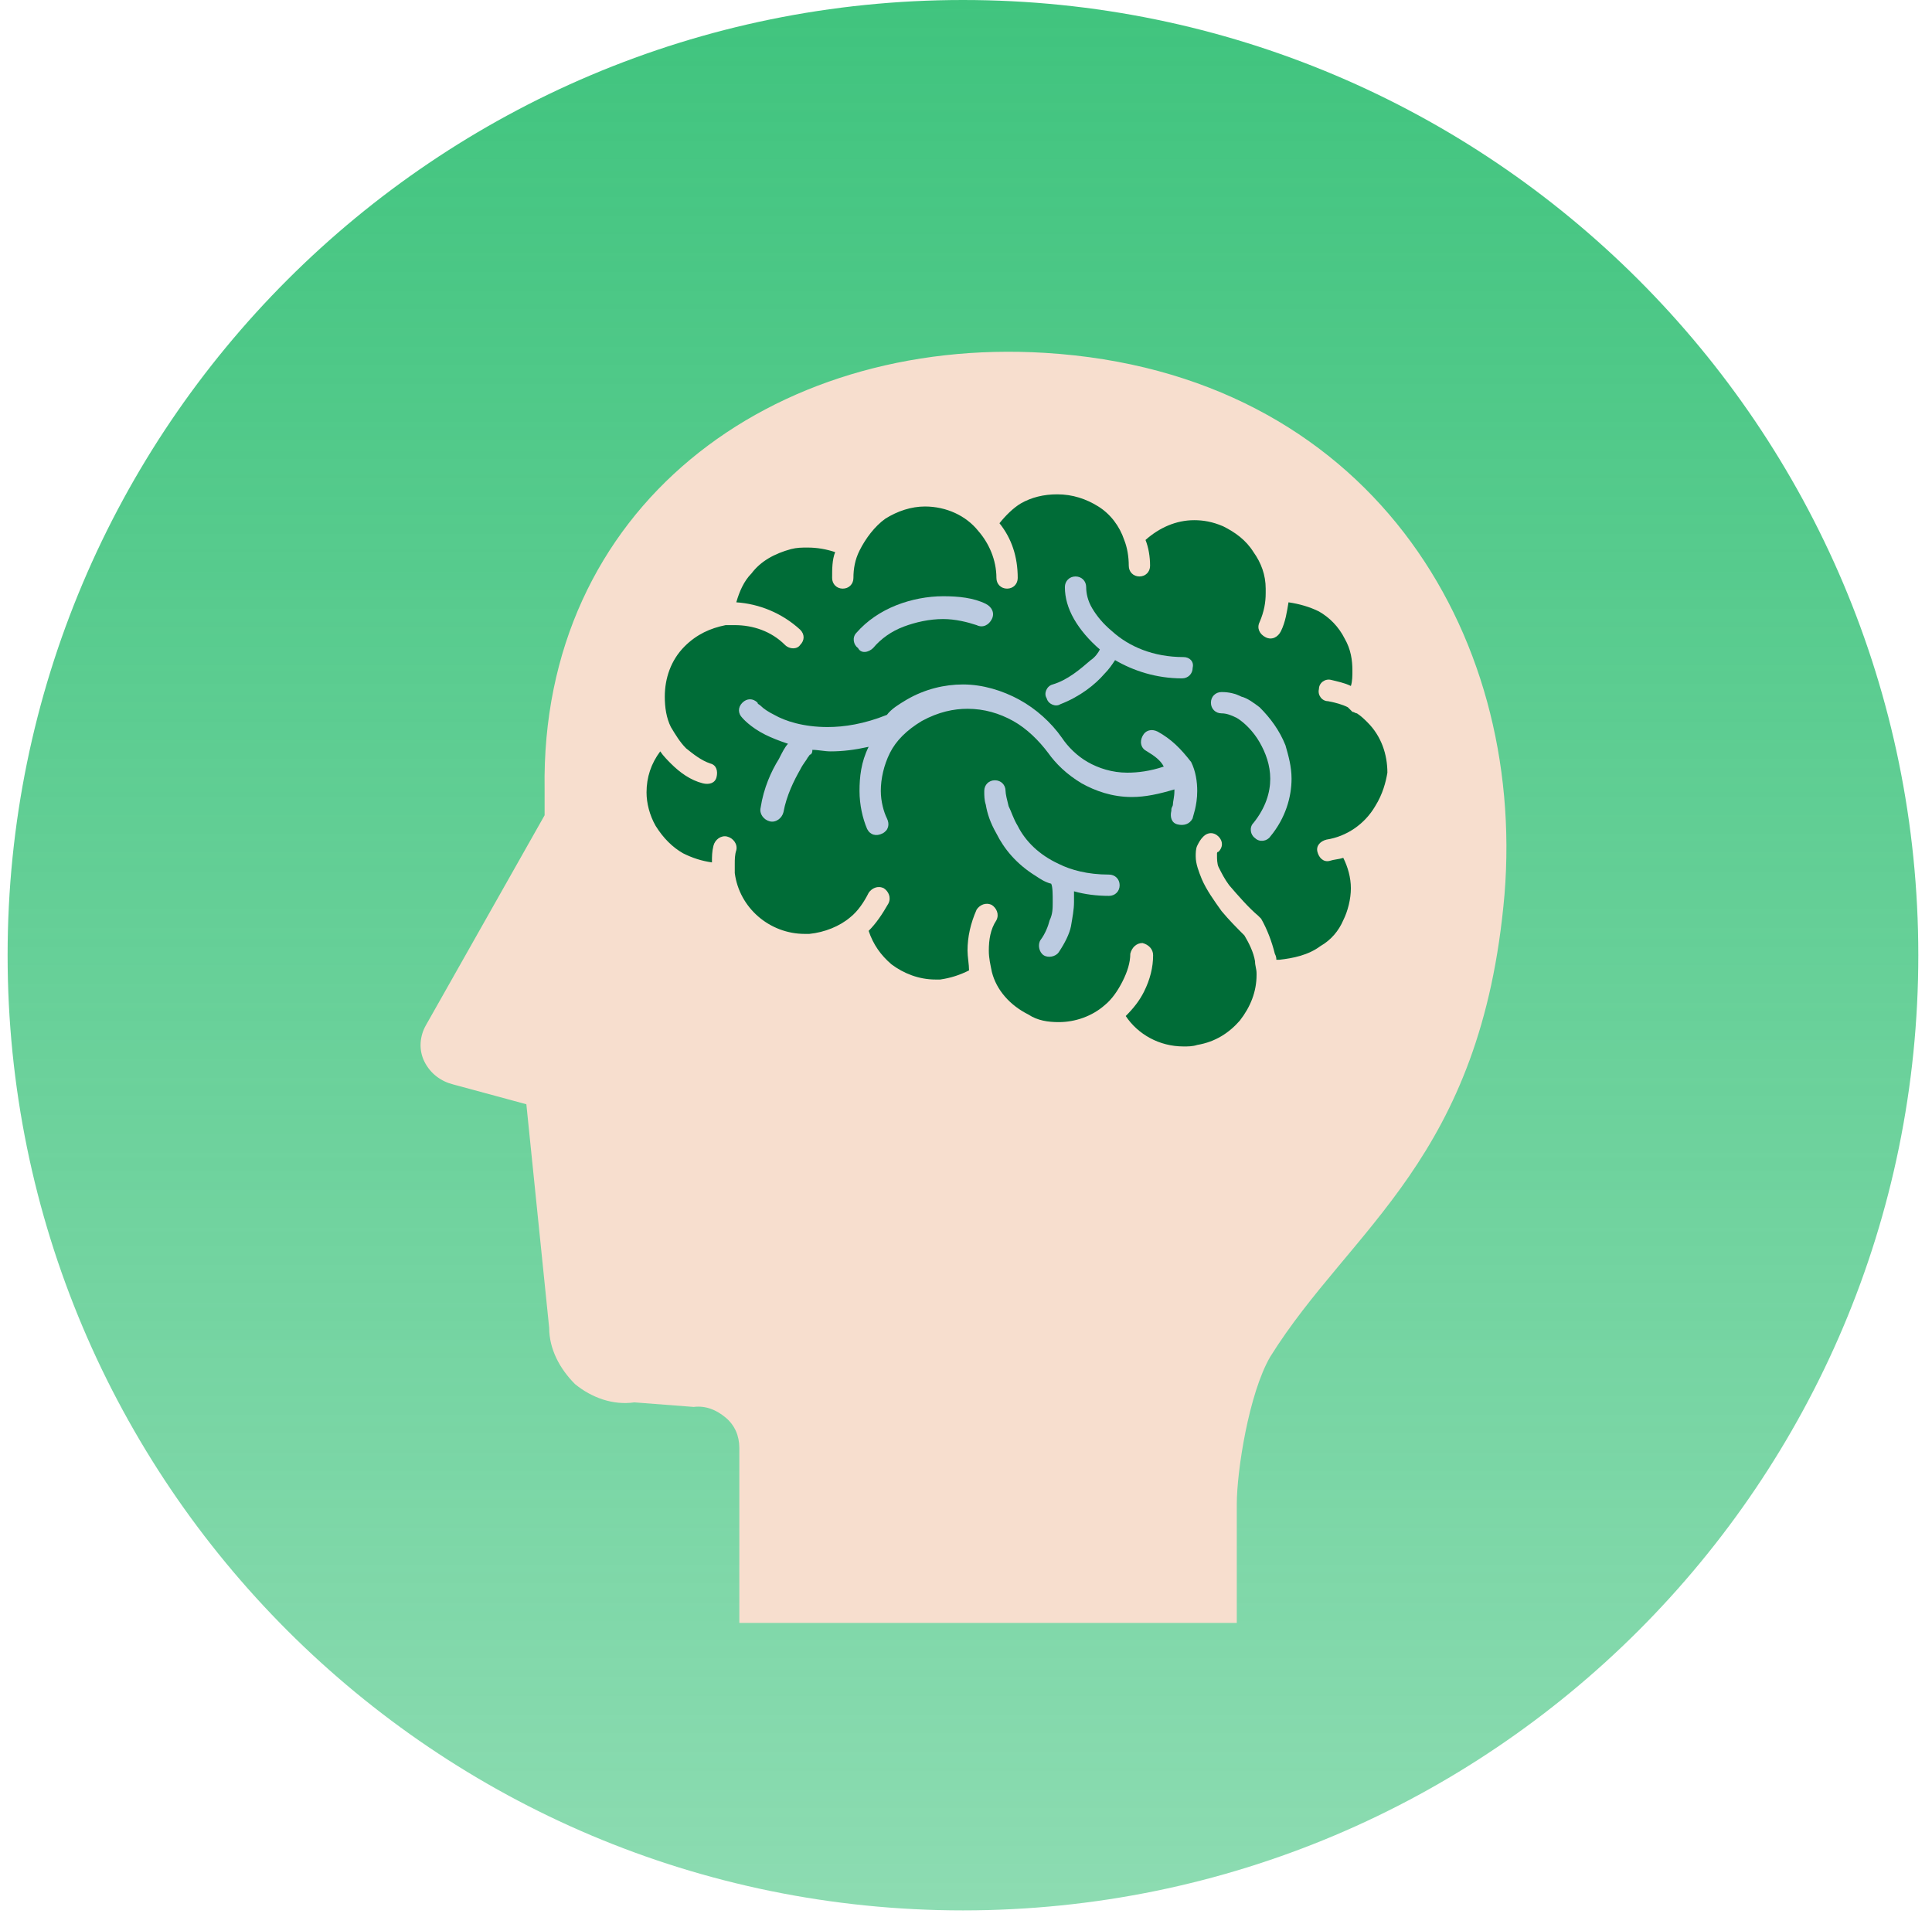
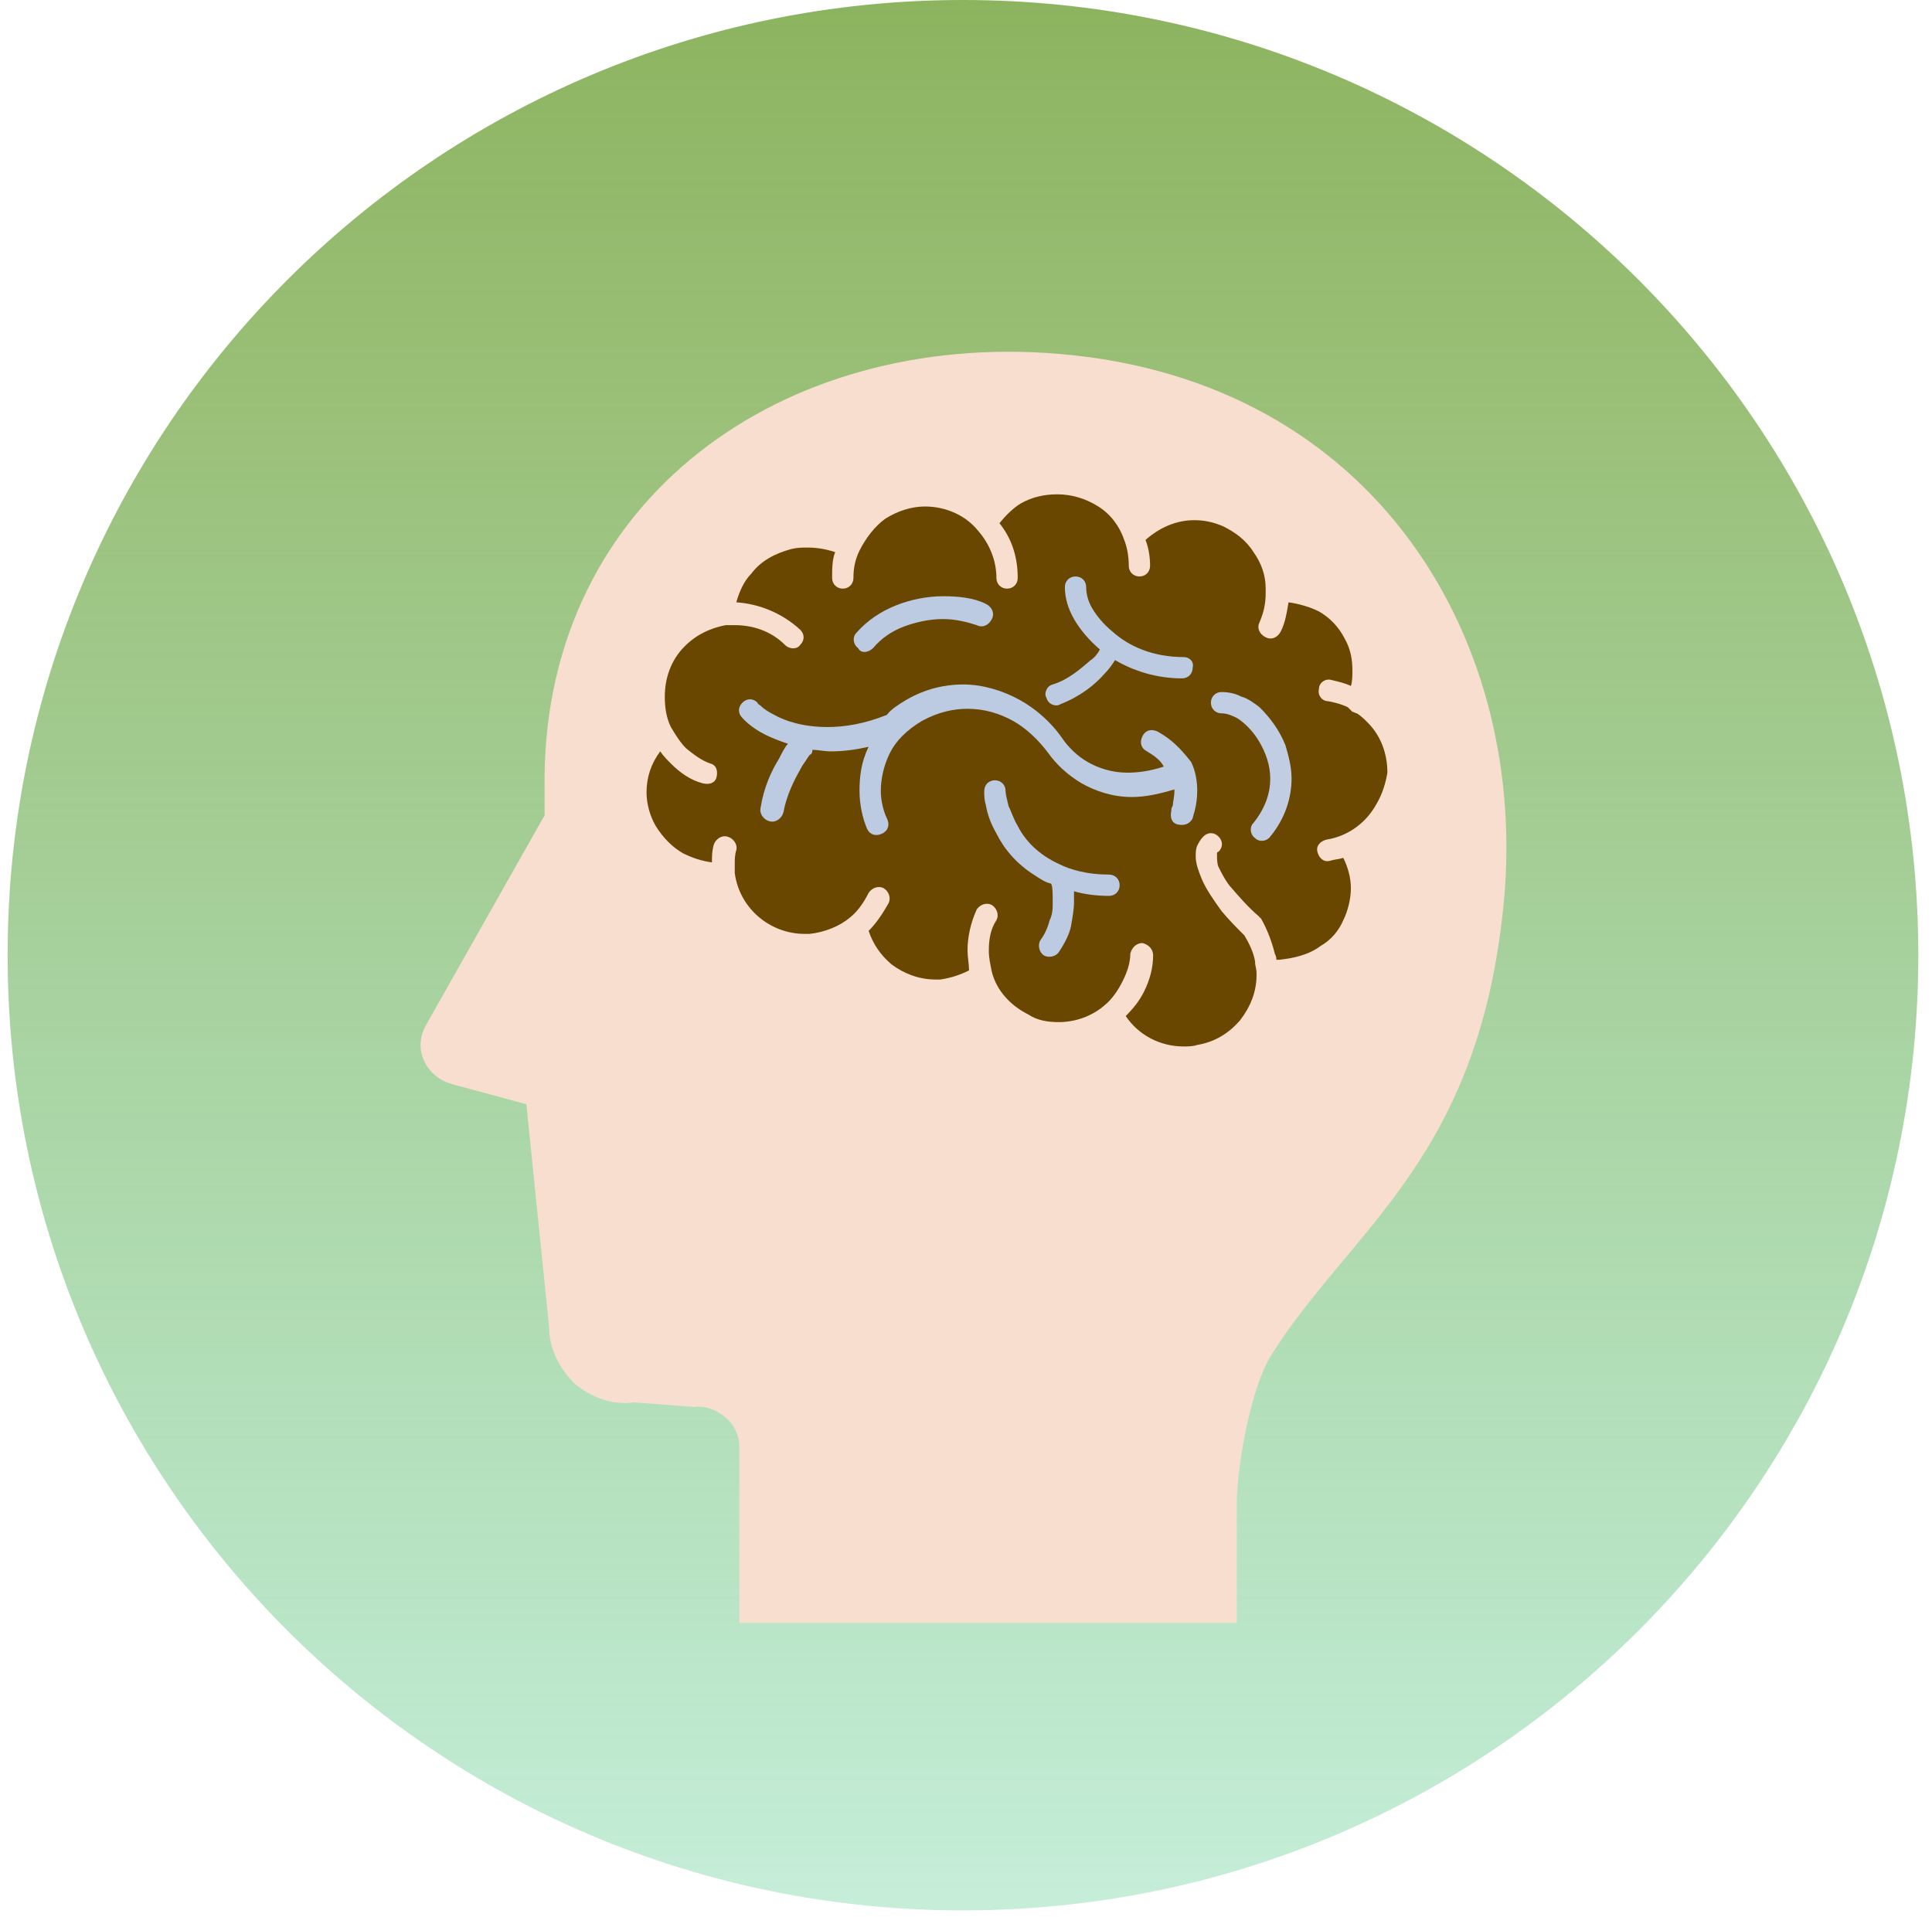
<svg xmlns="http://www.w3.org/2000/svg" version="1.1" id="Ebene_1" x="0px" y="0px" viewBox="0 0 127 126" style="enable-background:new 0 0 127 126;" xml:space="preserve">
  <style type="text/css">
	.st0{fill:url(#SVGID_1_);}
- 	.st1{fill:#006C37;}
+ 	.st1{fill:#6A4700;}
	.st2{fill:#BCCBE1;}
	.st3{fill:#F7DECE;}
	.st4{fill:#C0CDE2;}
</style>
-   <linearGradient id="SVGID_1_" gradientUnits="userSpaceOnUse" x1="63.301" y1="128" x2="63.301" y2="2.335" gradientTransform="matrix(1 0 0 -1 0 128)">
-     <stop offset="5.327789e-09" style="stop-color:#40C47E" />
-     <stop offset="1" style="stop-color:#40C47E;stop-opacity:0.6" />
+   <linearGradient id="SVGID_1_" gradientUnits="userSpaceOnUse" x1="63.3" y1="402" x2="63.3" y2="527.6" gradientTransform="matrix(1 0 0 1 0 -402)">
+     <stop offset="5.327789e-09" style="stop-color:#8CB45F" />
+     <stop offset="0.225" style="stop-color:#88B561;stop-opacity:0.843" />
+     <stop offset="0.457" style="stop-color:#7BB766;stop-opacity:0.68" />
+     <stop offset="0.694" style="stop-color:#67BC6E;stop-opacity:0.514" />
+     <stop offset="0.931" style="stop-color:#4AC27A;stop-opacity:0.348" />
+     <stop offset="1" style="stop-color:#40C47E;stop-opacity:0.3" />
  </linearGradient>
  <circle class="st0" cx="63.3" cy="62.8" r="62.8" />
  <circle class="st1" cx="66.3" cy="54.8" r="26.6" />
  <path class="st2" d="M72.9,57.5c-1.4,0-2.5-0.3-3.3-0.7c-1.3-0.6-2.2-1.5-2.7-2.5c-0.3-0.5-0.4-0.9-0.6-1.3c-0.1-0.4-0.2-0.8-0.2-1  c0-0.4-0.3-0.7-0.7-0.7s-0.7,0.3-0.7,0.7c0,0.3,0,0.6,0.1,0.9c0.1,0.6,0.3,1.2,0.7,1.9c0.5,1,1.3,2,2.6,2.8c0.3,0.2,0.6,0.4,1,0.5  c0.1,0.2,0.1,0.7,0.1,1.2c0,0.4,0,0.8-0.2,1.2c-0.1,0.4-0.3,0.9-0.6,1.3c-0.2,0.3-0.1,0.8,0.2,1c0.3,0.2,0.8,0.1,1-0.2  c0.4-0.6,0.7-1.2,0.8-1.7c0.1-0.6,0.2-1.1,0.2-1.6c0-0.2,0-0.5,0-0.7c0.7,0.2,1.5,0.3,2.3,0.3c0.4,0,0.7-0.3,0.7-0.7  C73.6,57.8,73.3,57.5,72.9,57.5z" />
-   <path class="st2" d="M76.1,48.1c-0.4-0.2-0.8-0.1-1,0.3c-0.2,0.4-0.1,0.8,0.3,1c0.5,0.3,0.9,0.6,1.1,1c-0.9,0.3-1.7,0.4-2.4,0.4  c-1,0-1.9-0.3-2.6-0.7c-0.7-0.4-1.3-1-1.7-1.6c-0.7-1-1.7-1.9-2.8-2.5c-1.1-0.6-2.4-1-3.7-1c-1.2,0-2.5,0.3-3.7,1  c-0.5,0.3-1,0.6-1.3,1c-1.5,0.6-2.8,0.8-3.9,0.8c-1.6,0-2.8-0.4-3.5-0.8c-0.4-0.2-0.7-0.4-0.9-0.6c-0.1-0.1-0.2-0.1-0.2-0.2l0,0l0,0  c-0.3-0.3-0.7-0.3-1,0c-0.3,0.3-0.3,0.7,0,1c0,0,0.5,0.6,1.5,1.1c0.4,0.2,0.9,0.4,1.5,0.6c-0.2,0.2-0.4,0.6-0.6,1  c-0.5,0.8-1,1.9-1.2,3.2c-0.1,0.4,0.2,0.8,0.6,0.9c0.4,0.1,0.8-0.2,0.9-0.6c0.2-1.1,0.7-2.1,1.1-2.8c0.2-0.4,0.4-0.6,0.5-0.8  c0.1-0.1,0.1-0.2,0.2-0.2c0,0,0,0,0,0l0,0l0,0c0.1-0.1,0.1-0.2,0.1-0.3c0.4,0,0.8,0.1,1.2,0.1c0.8,0,1.6-0.1,2.5-0.3  c-0.5,1-0.6,2-0.6,2.9c0,0.9,0.2,1.8,0.5,2.5c0.2,0.4,0.6,0.5,1,0.3c0.4-0.2,0.5-0.6,0.3-1c-0.2-0.4-0.4-1.1-0.4-1.8  c0-0.8,0.2-1.7,0.6-2.5c0.4-0.8,1.1-1.5,2.1-2.1c1.1-0.6,2.1-0.8,3-0.8c1.1,0,2.1,0.3,3,0.8c0.9,0.5,1.7,1.3,2.3,2.1  c0.5,0.7,1.2,1.4,2.2,2c0.9,0.5,2,0.9,3.3,0.9c0.9,0,1.8-0.2,2.8-0.5l0,0.1c0,0.4-0.1,0.7-0.1,0.9c0,0.1-0.1,0.2-0.1,0.3  c0,0,0,0.1,0,0.1l0,0v0c-0.1,0.4,0,0.8,0.4,0.9c0.4,0.1,0.8,0,1-0.4c0-0.1,0.3-0.8,0.3-1.8c0-0.6-0.1-1.3-0.4-1.9  C77.6,49.2,77,48.6,76.1,48.1z" />
-   <path class="st2" d="M57.4,42.6c0.5-0.6,1.2-1.1,2-1.4c0.8-0.3,1.7-0.5,2.6-0.5c0.8,0,1.6,0.2,2.2,0.4c0.4,0.2,0.8,0,1-0.4  c0.2-0.4,0-0.8-0.4-1c-0.8-0.4-1.8-0.5-2.8-0.5c-1,0-2.1,0.2-3.1,0.6c-1,0.4-1.9,1-2.6,1.8c-0.3,0.3-0.2,0.8,0.1,1  C56.6,43,57.1,42.9,57.4,42.6z" />
-   <path class="st3" d="M68.7,23.2c-18-1.1-33.2,10.2-32.9,28.7l0,1.7L28,67.4c-0.4,0.7-0.5,1.6-0.1,2.4c0.4,0.8,1.1,1.3,1.9,1.5  l4.8,1.3l1.5,14.7c0,1.4,0.7,2.7,1.7,3.7c1.1,0.9,2.5,1.4,3.9,1.2l3.9,0.3c0.8-0.1,1.5,0.2,2.1,0.7c0.6,0.5,0.9,1.2,0.9,2v11.5h32.7  c0,0,0-5.6,0-7.8c0-2.2,0.8-7.3,2.2-9.7c5.3-8.5,13.9-13,15.4-30.4C100.3,41.5,89.9,24.5,68.7,23.2z M90.4,53  c-0.7,1.2-1.9,2-3.2,2.2c-0.4,0.1-0.7,0.4-0.6,0.8c0.1,0.4,0.4,0.7,0.8,0.6c0.3-0.1,0.6-0.1,0.9-0.2c0.3,0.6,0.5,1.3,0.5,2  c0,0.7-0.2,1.5-0.5,2.1c-0.3,0.7-0.8,1.3-1.5,1.7c-0.8,0.6-1.8,0.8-2.7,0.9c-0.1,0-0.1,0-0.2,0c0-0.1,0-0.2-0.1-0.4v0  c-0.2-0.8-0.5-1.6-0.9-2.3l-0.1-0.1l-0.1-0.1c-0.6-0.5-1.3-1.3-1.9-2c-0.3-0.4-0.5-0.8-0.7-1.2C80,56.8,80,56.4,80,56.3  c0-0.1,0-0.1,0-0.2c0,0,0-0.1,0.1-0.1c0.3-0.3,0.3-0.7,0-1c-0.3-0.3-0.7-0.3-1,0c-0.2,0.2-0.3,0.4-0.4,0.6c-0.1,0.2-0.1,0.5-0.1,0.7  c0,0.5,0.2,1,0.4,1.5c0.3,0.7,0.8,1.4,1.3,2.1c0.5,0.6,1,1.1,1.5,1.6c0.3,0.5,0.6,1.1,0.7,1.7c0,0.3,0.1,0.5,0.1,0.8v0  c0,0,0,0.1,0,0.1c0,1.1-0.4,2.1-1.1,3c-0.7,0.8-1.6,1.4-2.8,1.6c-0.3,0.1-0.6,0.1-0.9,0.1c-1.6,0-3-0.8-3.8-2c0.5-0.5,0.9-1,1.2-1.6  v0c0.4-0.8,0.6-1.6,0.6-2.4c0-0.4-0.3-0.7-0.7-0.8c-0.4,0-0.7,0.3-0.8,0.7c0,0.6-0.2,1.2-0.5,1.8l0,0c-0.3,0.6-0.7,1.2-1.2,1.6l0,0  c-0.8,0.7-1.9,1.1-3,1.1c-0.7,0-1.4-0.1-2-0.5c-1.2-0.6-2.1-1.6-2.4-2.8h0c-0.1-0.5-0.2-0.9-0.2-1.4c0-0.7,0.1-1.4,0.5-2  c0.2-0.4,0-0.8-0.3-1c-0.4-0.2-0.8,0-1,0.3c-0.4,0.9-0.6,1.8-0.6,2.7c0,0.4,0.1,0.9,0.1,1.3c-0.6,0.3-1.2,0.5-1.9,0.6h0  c-0.1,0-0.2,0-0.3,0c-1.1,0-2.1-0.4-2.9-1c-0.7-0.6-1.2-1.3-1.5-2.2c0.5-0.5,0.9-1.1,1.3-1.8c0.2-0.4,0-0.8-0.3-1  c-0.4-0.2-0.8,0-1,0.3c-0.3,0.6-0.7,1.2-1.2,1.6c-0.7,0.6-1.7,1-2.7,1.1h0c-0.1,0-0.2,0-0.3,0c-2.3,0-4.3-1.7-4.6-4l0,0v0  c0-0.1,0-0.2,0-0.3c0-0.1,0-0.2,0-0.3c0-0.3,0-0.6,0.1-0.9c0.1-0.4-0.2-0.8-0.6-0.9c-0.4-0.1-0.8,0.2-0.9,0.6  c-0.1,0.4-0.1,0.7-0.1,1.1l0,0c-0.7-0.1-1.3-0.3-1.9-0.6c-0.7-0.4-1.3-1-1.8-1.8c-0.4-0.7-0.6-1.5-0.6-2.2c0-1,0.3-1.9,0.9-2.7  c0.2,0.3,0.5,0.6,0.7,0.8c0.6,0.6,1.3,1.1,2.1,1.3c0.4,0.1,0.8,0,0.9-0.4c0.1-0.4,0-0.8-0.4-0.9c-0.6-0.2-1.1-0.6-1.6-1v0  c-0.4-0.4-0.7-0.9-1-1.4c-0.3-0.6-0.4-1.3-0.4-2c0-1.2,0.4-2.4,1.3-3.3c0.8-0.8,1.7-1.2,2.7-1.4h0h0c0.2,0,0.4,0,0.6,0  c1.2,0,2.4,0.4,3.3,1.3c0.3,0.3,0.8,0.3,1,0c0.3-0.3,0.3-0.7,0-1c-1.2-1.1-2.7-1.7-4.2-1.8c0.2-0.7,0.5-1.4,1-1.9  c0.6-0.8,1.5-1.3,2.6-1.6c0.4-0.1,0.7-0.1,1.1-0.1c0.6,0,1.2,0.1,1.8,0.3c-0.2,0.5-0.2,1.1-0.2,1.7c0,0.4,0.3,0.7,0.7,0.7  s0.7-0.3,0.7-0.7c0-0.6,0.1-1.2,0.4-1.8c0.4-0.8,1-1.6,1.7-2.1c0.8-0.5,1.7-0.8,2.6-0.8c1.4,0,2.7,0.6,3.5,1.6  c0.7,0.8,1.2,1.9,1.2,3.1c0,0.4,0.3,0.7,0.7,0.7c0.4,0,0.7-0.3,0.7-0.7c0-1.4-0.4-2.6-1.2-3.6c0.4-0.5,0.9-1,1.4-1.3  c0.7-0.4,1.5-0.6,2.4-0.6c1,0,1.9,0.3,2.7,0.8c0.8,0.5,1.4,1.3,1.7,2.2h0c0.2,0.5,0.3,1.1,0.3,1.7c0,0.4,0.3,0.7,0.7,0.7  c0.4,0,0.7-0.3,0.7-0.7c0-0.6-0.1-1.2-0.3-1.7c0.9-0.8,2-1.3,3.2-1.3c0.6,0,1.2,0.1,1.9,0.4c0.8,0.4,1.5,0.9,2,1.7  c0.5,0.7,0.8,1.5,0.8,2.4c0,0.1,0,0.2,0,0.3c0,0.6-0.1,1.2-0.4,1.9c-0.2,0.4,0,0.8,0.4,1c0.4,0.2,0.8,0,1-0.4  c0.3-0.6,0.4-1.3,0.5-1.9c0.7,0.1,1.4,0.3,2,0.6c0.7,0.4,1.3,1,1.7,1.8c0.4,0.7,0.5,1.4,0.5,2.1c0,0.3,0,0.7-0.1,1  c-0.4-0.2-0.9-0.3-1.3-0.4c-0.4-0.1-0.8,0.2-0.8,0.6c-0.1,0.4,0.2,0.8,0.6,0.8c0.5,0.1,0.9,0.2,1.3,0.4c0.1,0.1,0.2,0.2,0.3,0.3  c0.1,0,0.2,0.1,0.3,0.1c0.3,0.2,0.5,0.4,0.7,0.6l0,0c0.9,0.9,1.3,2.1,1.3,3.3C91.1,51.4,90.9,52.2,90.4,53z" />
-   <path class="st4" d="M82.8,46.5c-0.4-0.3-0.8-0.6-1.2-0.7c-0.4-0.2-0.8-0.3-1.3-0.3c-0.4,0-0.7,0.3-0.7,0.7c0,0.4,0.3,0.7,0.7,0.7  c0.3,0,0.6,0.1,1,0.3c0.5,0.3,1.1,0.9,1.5,1.6c0.4,0.7,0.7,1.5,0.7,2.4c0,0.9-0.3,1.9-1.1,2.9c-0.3,0.3-0.2,0.8,0.1,1  c0.3,0.3,0.8,0.2,1-0.1c1-1.2,1.4-2.6,1.4-3.8c0-0.8-0.2-1.5-0.4-2.2C84.1,48,83.5,47.2,82.8,46.5z" />
-   <path class="st2" d="M77.8,43.2c-2,0-3.6-0.7-4.7-1.7c-0.6-0.5-1-1-1.3-1.5c-0.3-0.5-0.4-1-0.4-1.4c0-0.4-0.3-0.7-0.7-0.7  c-0.4,0-0.7,0.3-0.7,0.7c0,0.7,0.2,1.4,0.6,2.1c0.4,0.7,1,1.4,1.7,2c-0.1,0.2-0.3,0.5-0.6,0.7C71,44,70.2,44.7,69.2,45  c-0.4,0.1-0.6,0.6-0.4,0.9c0.1,0.4,0.6,0.6,0.9,0.4c1.3-0.5,2.3-1.3,2.9-2c0.3-0.3,0.5-0.6,0.7-0.9c1.2,0.7,2.7,1.2,4.4,1.2  c0.4,0,0.7-0.3,0.7-0.7C78.5,43.5,78.2,43.2,77.8,43.2z" />
+   <path class="st2" d="M76.1,48.1c-0.4-0.2-0.8-0.1-1,0.3c-0.2,0.4-0.1,0.8,0.3,1c0.5,0.3,0.9,0.6,1.1,1c-0.9,0.3-1.7,0.4-2.4,0.4  c-1,0-1.9-0.3-2.6-0.7s-1.3-1-1.7-1.6c-0.7-1-1.7-1.9-2.8-2.5c-1.1-0.6-2.4-1-3.7-1c-1.2,0-2.5,0.3-3.7,1c-0.5,0.3-1,0.6-1.3,1  c-1.5,0.6-2.8,0.8-3.9,0.8c-1.6,0-2.8-0.4-3.5-0.8c-0.4-0.2-0.7-0.4-0.9-0.6c-0.1-0.1-0.2-0.1-0.2-0.2l0,0l0,0c-0.3-0.3-0.7-0.3-1,0  s-0.3,0.7,0,1c0,0,0.5,0.6,1.5,1.1c0.4,0.2,0.9,0.4,1.5,0.6c-0.2,0.2-0.4,0.6-0.6,1c-0.5,0.8-1,1.9-1.2,3.2  c-0.1,0.4,0.2,0.8,0.6,0.9c0.4,0.1,0.8-0.2,0.9-0.6c0.2-1.1,0.7-2.1,1.1-2.8c0.2-0.4,0.4-0.6,0.5-0.8c0.1-0.1,0.1-0.2,0.2-0.2l0,0  l0,0l0,0c0.1-0.1,0.1-0.2,0.1-0.3c0.4,0,0.8,0.1,1.2,0.1c0.8,0,1.6-0.1,2.5-0.3c-0.5,1-0.6,2-0.6,2.9s0.2,1.8,0.5,2.5  c0.2,0.4,0.6,0.5,1,0.3s0.5-0.6,0.3-1s-0.4-1.1-0.4-1.8c0-0.8,0.2-1.7,0.6-2.5c0.4-0.8,1.1-1.5,2.1-2.1c1.1-0.6,2.1-0.8,3-0.8  c1.1,0,2.1,0.3,3,0.8s1.7,1.3,2.3,2.1c0.5,0.7,1.2,1.4,2.2,2c0.9,0.5,2,0.9,3.3,0.9c0.9,0,1.8-0.2,2.8-0.5V52c0,0.4-0.1,0.7-0.1,0.9  c0,0.1-0.1,0.2-0.1,0.3v0.1l0,0l0,0c-0.1,0.4,0,0.8,0.4,0.9c0.4,0.1,0.8,0,1-0.4c0-0.1,0.3-0.8,0.3-1.8c0-0.6-0.1-1.3-0.4-1.9  C77.6,49.2,77,48.6,76.1,48.1z" />
+   <path class="st2" d="M57.4,42.6c0.5-0.6,1.2-1.1,2-1.4c0.8-0.3,1.7-0.5,2.6-0.5c0.8,0,1.6,0.2,2.2,0.4c0.4,0.2,0.8,0,1-0.4  s0-0.8-0.4-1C64,39.3,63,39.2,62,39.2s-2.1,0.2-3.1,0.6c-1,0.4-1.9,1-2.6,1.8c-0.3,0.3-0.2,0.8,0.1,1C56.6,43,57.1,42.9,57.4,42.6z" />
+   <path class="st3" d="M68.7,23.2c-18-1.1-33.2,10.2-32.9,28.7v1.7L28,67.4c-0.4,0.7-0.5,1.6-0.1,2.4s1.1,1.3,1.9,1.5l4.8,1.3  l1.5,14.7c0,1.4,0.7,2.7,1.7,3.7c1.1,0.9,2.5,1.4,3.9,1.2l3.9,0.3c0.8-0.1,1.5,0.2,2.1,0.7s0.9,1.2,0.9,2v11.5h32.7c0,0,0-5.6,0-7.8  c0-2.2,0.8-7.3,2.2-9.7c5.3-8.5,13.9-13,15.4-30.4C100.3,41.5,89.9,24.5,68.7,23.2z M90.4,53c-0.7,1.2-1.9,2-3.2,2.2  c-0.4,0.1-0.7,0.4-0.6,0.8c0.1,0.4,0.4,0.7,0.8,0.6c0.3-0.1,0.6-0.1,0.9-0.2c0.3,0.6,0.5,1.3,0.5,2s-0.2,1.5-0.5,2.1  c-0.3,0.7-0.8,1.3-1.5,1.7C86,62.8,85,63,84.1,63.1c-0.1,0-0.1,0-0.2,0c0-0.1,0-0.2-0.1-0.4l0,0c-0.2-0.8-0.5-1.6-0.9-2.3l-0.1-0.1  l-0.1-0.1c-0.6-0.5-1.3-1.3-1.9-2c-0.3-0.4-0.5-0.8-0.7-1.2C80,56.8,80,56.4,80,56.3c0-0.1,0-0.1,0-0.2c0,0,0-0.1,0.1-0.1  c0.3-0.3,0.3-0.7,0-1s-0.7-0.3-1,0c-0.2,0.2-0.3,0.4-0.4,0.6c-0.1,0.2-0.1,0.5-0.1,0.7c0,0.5,0.2,1,0.4,1.5c0.3,0.7,0.8,1.4,1.3,2.1  c0.5,0.6,1,1.1,1.5,1.6c0.3,0.5,0.6,1.1,0.7,1.7c0,0.3,0.1,0.5,0.1,0.8l0,0v0.1c0,1.1-0.4,2.1-1.1,3c-0.7,0.8-1.6,1.4-2.8,1.6  c-0.3,0.1-0.6,0.1-0.9,0.1c-1.6,0-3-0.8-3.8-2c0.5-0.5,0.9-1,1.2-1.6l0,0c0.4-0.8,0.6-1.6,0.6-2.4c0-0.4-0.3-0.7-0.7-0.8  c-0.4,0-0.7,0.3-0.8,0.7c0,0.6-0.2,1.2-0.5,1.8l0,0c-0.3,0.6-0.7,1.2-1.2,1.6l0,0c-0.8,0.7-1.9,1.1-3,1.1c-0.7,0-1.4-0.1-2-0.5  c-1.2-0.6-2.1-1.6-2.4-2.8l0,0C65.1,63.4,65,63,65,62.5c0-0.7,0.1-1.4,0.5-2c0.2-0.4,0-0.8-0.3-1c-0.4-0.2-0.8,0-1,0.3  c-0.4,0.9-0.6,1.8-0.6,2.7c0,0.4,0.1,0.9,0.1,1.3c-0.6,0.3-1.2,0.5-1.9,0.6l0,0c-0.1,0-0.2,0-0.3,0c-1.1,0-2.1-0.4-2.9-1  c-0.7-0.6-1.2-1.3-1.5-2.2c0.5-0.5,0.9-1.1,1.3-1.8c0.2-0.4,0-0.8-0.3-1c-0.4-0.2-0.8,0-1,0.3c-0.3,0.6-0.7,1.2-1.2,1.6  c-0.7,0.6-1.7,1-2.7,1.1l0,0c-0.1,0-0.2,0-0.3,0c-2.3,0-4.3-1.7-4.6-4l0,0l0,0c0-0.1,0-0.2,0-0.3s0-0.2,0-0.3c0-0.3,0-0.6,0.1-0.9  c0.1-0.4-0.2-0.8-0.6-0.9c-0.4-0.1-0.8,0.2-0.9,0.6c-0.1,0.4-0.1,0.7-0.1,1.1l0,0c-0.7-0.1-1.3-0.3-1.9-0.6c-0.7-0.4-1.3-1-1.8-1.8  c-0.4-0.7-0.6-1.5-0.6-2.2c0-1,0.3-1.9,0.9-2.7c0.2,0.3,0.5,0.6,0.7,0.8c0.6,0.6,1.3,1.1,2.1,1.3c0.4,0.1,0.8,0,0.9-0.4  c0.1-0.4,0-0.8-0.4-0.9c-0.6-0.2-1.1-0.6-1.6-1l0,0c-0.4-0.4-0.7-0.9-1-1.4c-0.3-0.6-0.4-1.3-0.4-2c0-1.2,0.4-2.4,1.3-3.3  c0.8-0.8,1.7-1.2,2.7-1.4l0,0l0,0c0.2,0,0.4,0,0.6,0c1.2,0,2.4,0.4,3.3,1.3c0.3,0.3,0.8,0.3,1,0c0.3-0.3,0.3-0.7,0-1  c-1.2-1.1-2.7-1.7-4.2-1.8c0.2-0.7,0.5-1.4,1-1.9c0.6-0.8,1.5-1.3,2.6-1.6c0.4-0.1,0.7-0.1,1.1-0.1c0.6,0,1.2,0.1,1.8,0.3  c-0.2,0.5-0.2,1.1-0.2,1.7c0,0.4,0.3,0.7,0.7,0.7s0.7-0.3,0.7-0.7c0-0.6,0.1-1.2,0.4-1.8c0.4-0.8,1-1.6,1.7-2.1  c0.8-0.5,1.7-0.8,2.6-0.8c1.4,0,2.7,0.6,3.5,1.6c0.7,0.8,1.2,1.9,1.2,3.1c0,0.4,0.3,0.7,0.7,0.7c0.4,0,0.7-0.3,0.7-0.7  c0-1.4-0.4-2.6-1.2-3.6c0.4-0.5,0.9-1,1.4-1.3c0.7-0.4,1.5-0.6,2.4-0.6c1,0,1.9,0.3,2.7,0.8c0.8,0.5,1.4,1.3,1.7,2.2l0,0  c0.2,0.5,0.3,1.1,0.3,1.7c0,0.4,0.3,0.7,0.7,0.7c0.4,0,0.7-0.3,0.7-0.7c0-0.6-0.1-1.2-0.3-1.7c0.9-0.8,2-1.3,3.2-1.3  c0.6,0,1.2,0.1,1.9,0.4c0.8,0.4,1.5,0.9,2,1.7c0.5,0.7,0.8,1.5,0.8,2.4c0,0.1,0,0.2,0,0.3c0,0.6-0.1,1.2-0.4,1.9  c-0.2,0.4,0,0.8,0.4,1s0.8,0,1-0.4c0.3-0.6,0.4-1.3,0.5-1.9c0.7,0.1,1.4,0.3,2,0.6c0.7,0.4,1.3,1,1.7,1.8c0.4,0.7,0.5,1.4,0.5,2.1  c0,0.3,0,0.7-0.1,1c-0.4-0.2-0.9-0.3-1.3-0.4c-0.4-0.1-0.8,0.2-0.8,0.6c-0.1,0.4,0.2,0.8,0.6,0.8c0.5,0.1,0.9,0.2,1.3,0.4  c0.1,0.1,0.2,0.2,0.3,0.3c0.1,0,0.2,0.1,0.3,0.1c0.3,0.2,0.5,0.4,0.7,0.6l0,0c0.9,0.9,1.3,2.1,1.3,3.3C91.1,51.4,90.9,52.2,90.4,53z  " />
+   <path class="st4" d="M82.8,46.5c-0.4-0.3-0.8-0.6-1.2-0.7c-0.4-0.2-0.8-0.3-1.3-0.3c-0.4,0-0.7,0.3-0.7,0.7s0.3,0.7,0.7,0.7  c0.3,0,0.6,0.1,1,0.3c0.5,0.3,1.1,0.9,1.5,1.6c0.4,0.7,0.7,1.5,0.7,2.4s-0.3,1.9-1.1,2.9c-0.3,0.3-0.2,0.8,0.1,1  c0.3,0.3,0.8,0.2,1-0.1c1-1.2,1.4-2.6,1.4-3.8c0-0.8-0.2-1.5-0.4-2.2C84.1,48,83.5,47.2,82.8,46.5z" />
+   <path class="st2" d="M77.8,43.2c-2,0-3.6-0.7-4.7-1.7c-0.6-0.5-1-1-1.3-1.5s-0.4-1-0.4-1.4s-0.3-0.7-0.7-0.7c-0.4,0-0.7,0.3-0.7,0.7  c0,0.7,0.2,1.4,0.6,2.1c0.4,0.7,1,1.4,1.7,2c-0.1,0.2-0.3,0.5-0.6,0.7C71,44,70.2,44.7,69.2,45c-0.4,0.1-0.6,0.6-0.4,0.9  c0.1,0.4,0.6,0.6,0.9,0.4c1.3-0.5,2.3-1.3,2.9-2c0.3-0.3,0.5-0.6,0.7-0.9c1.2,0.7,2.7,1.2,4.4,1.2c0.4,0,0.7-0.3,0.7-0.7  C78.5,43.5,78.2,43.2,77.8,43.2z" />
</svg>
